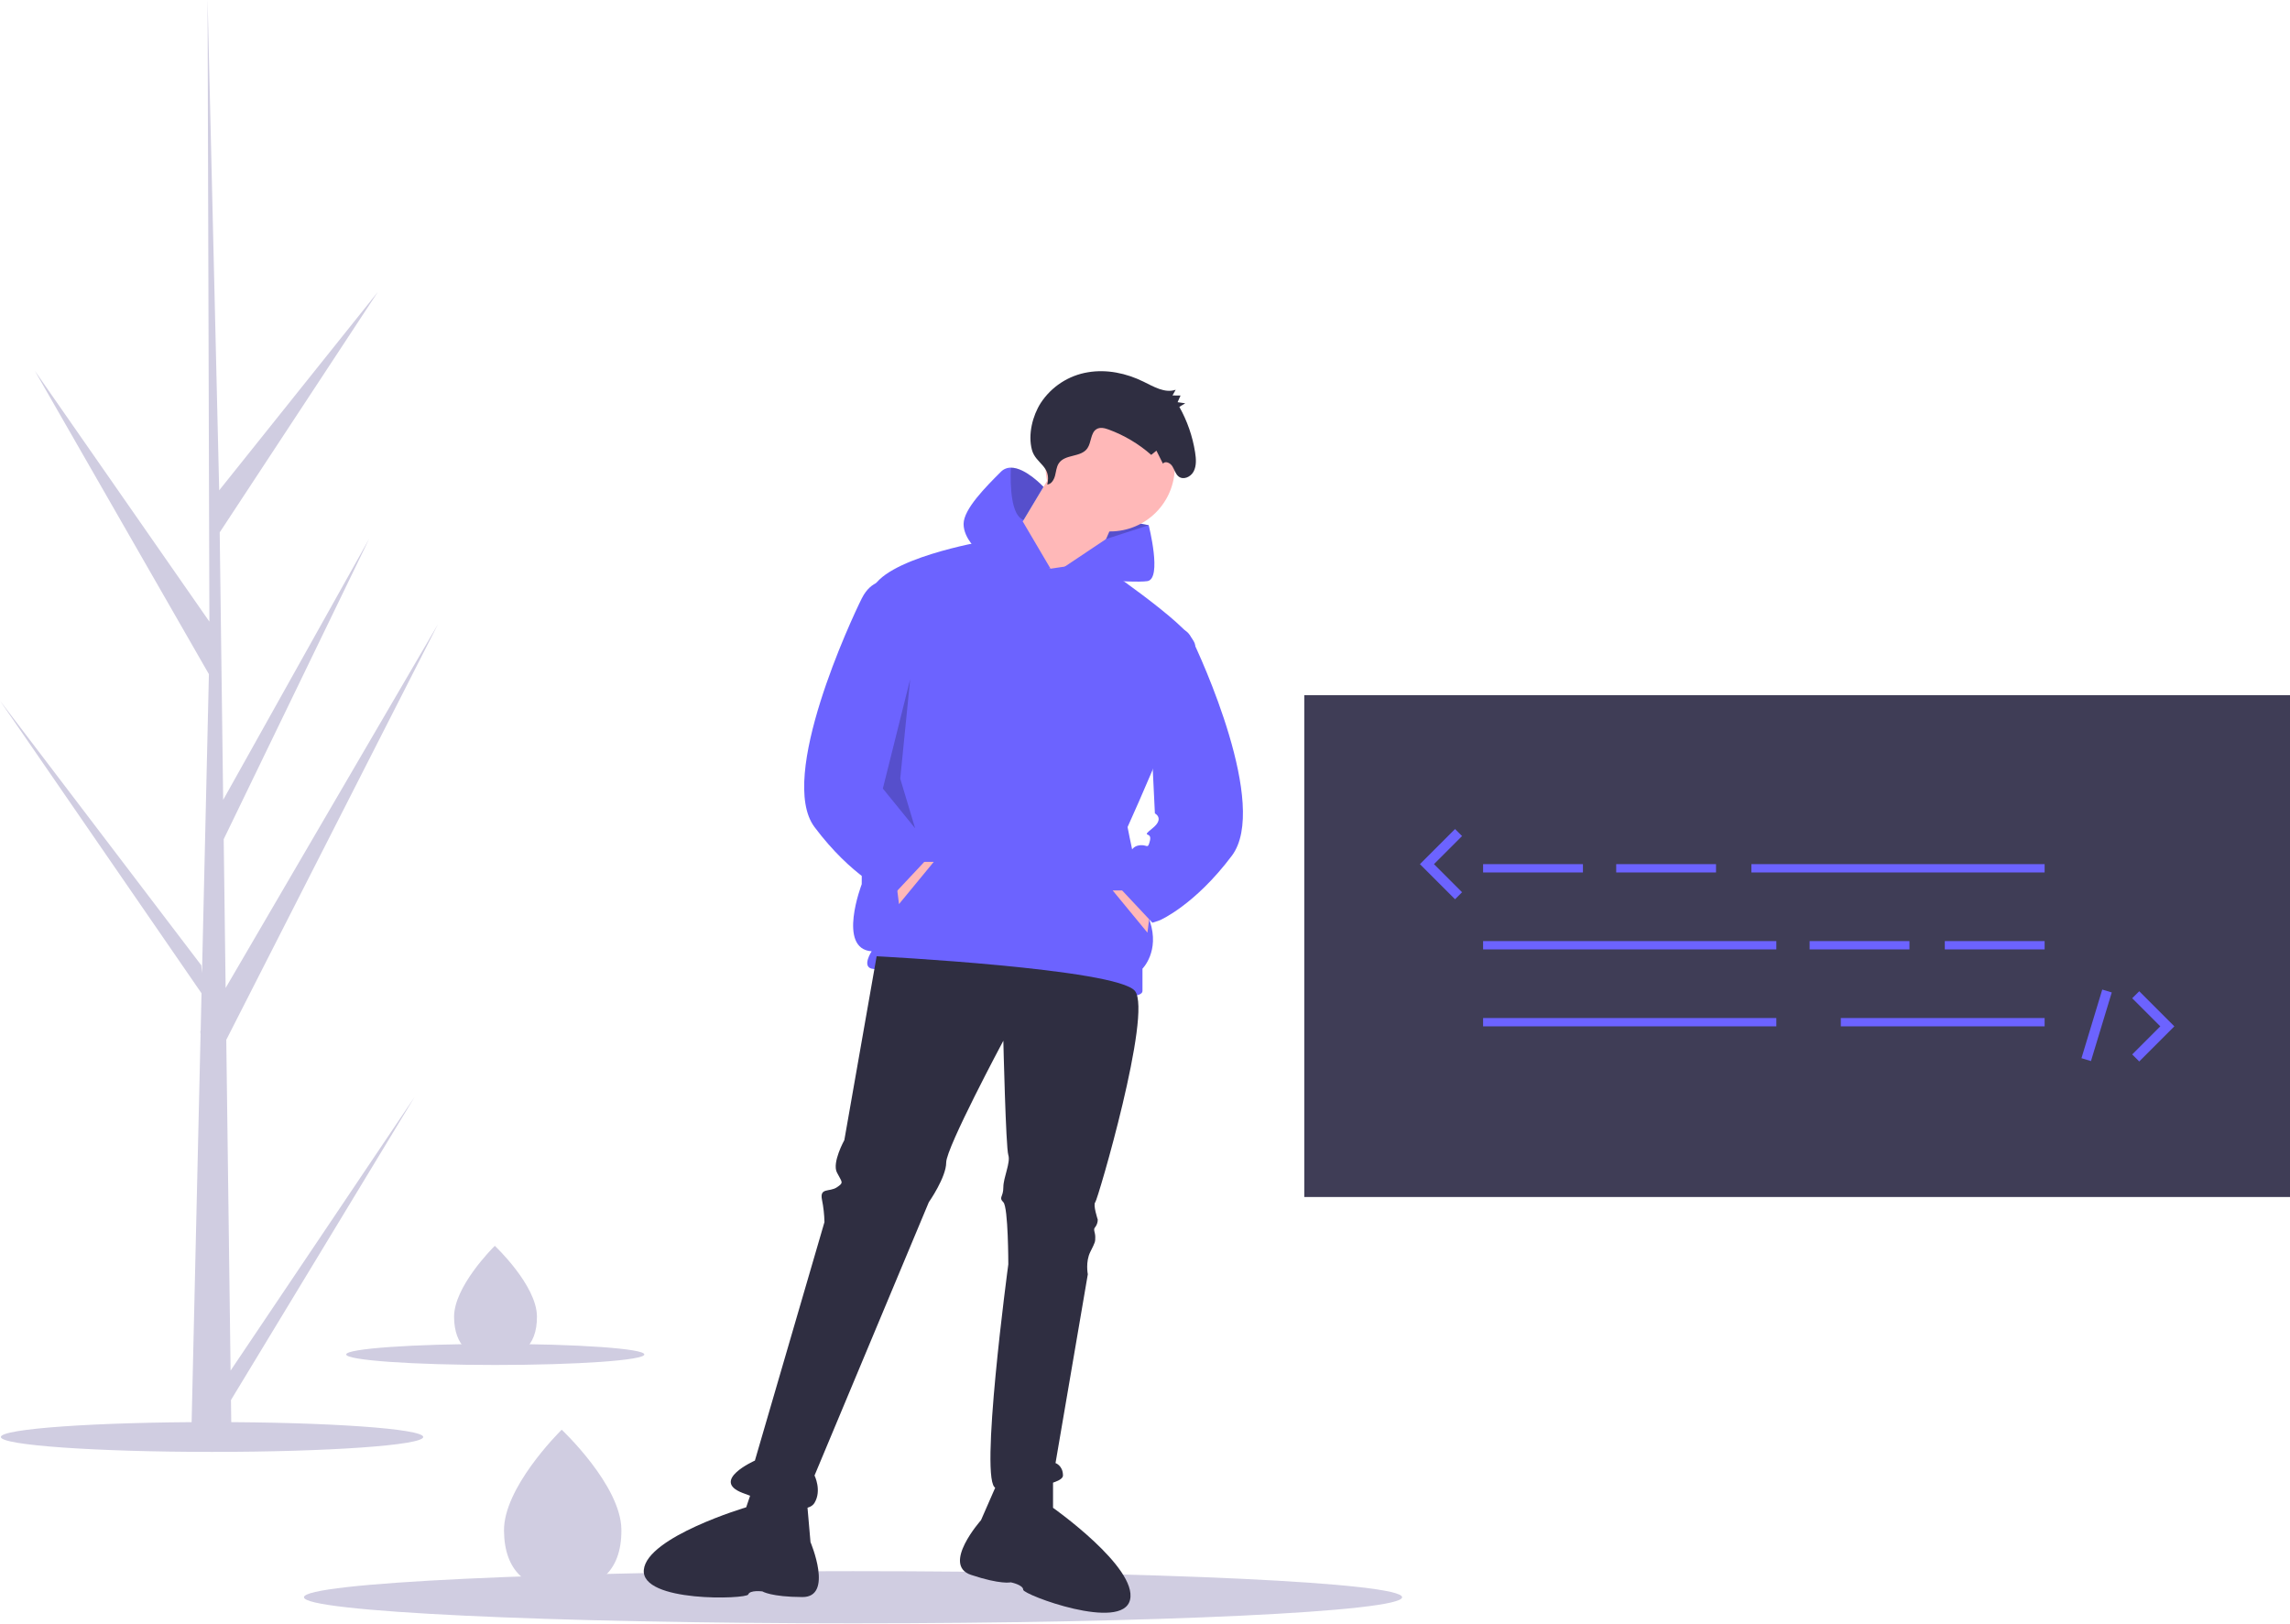
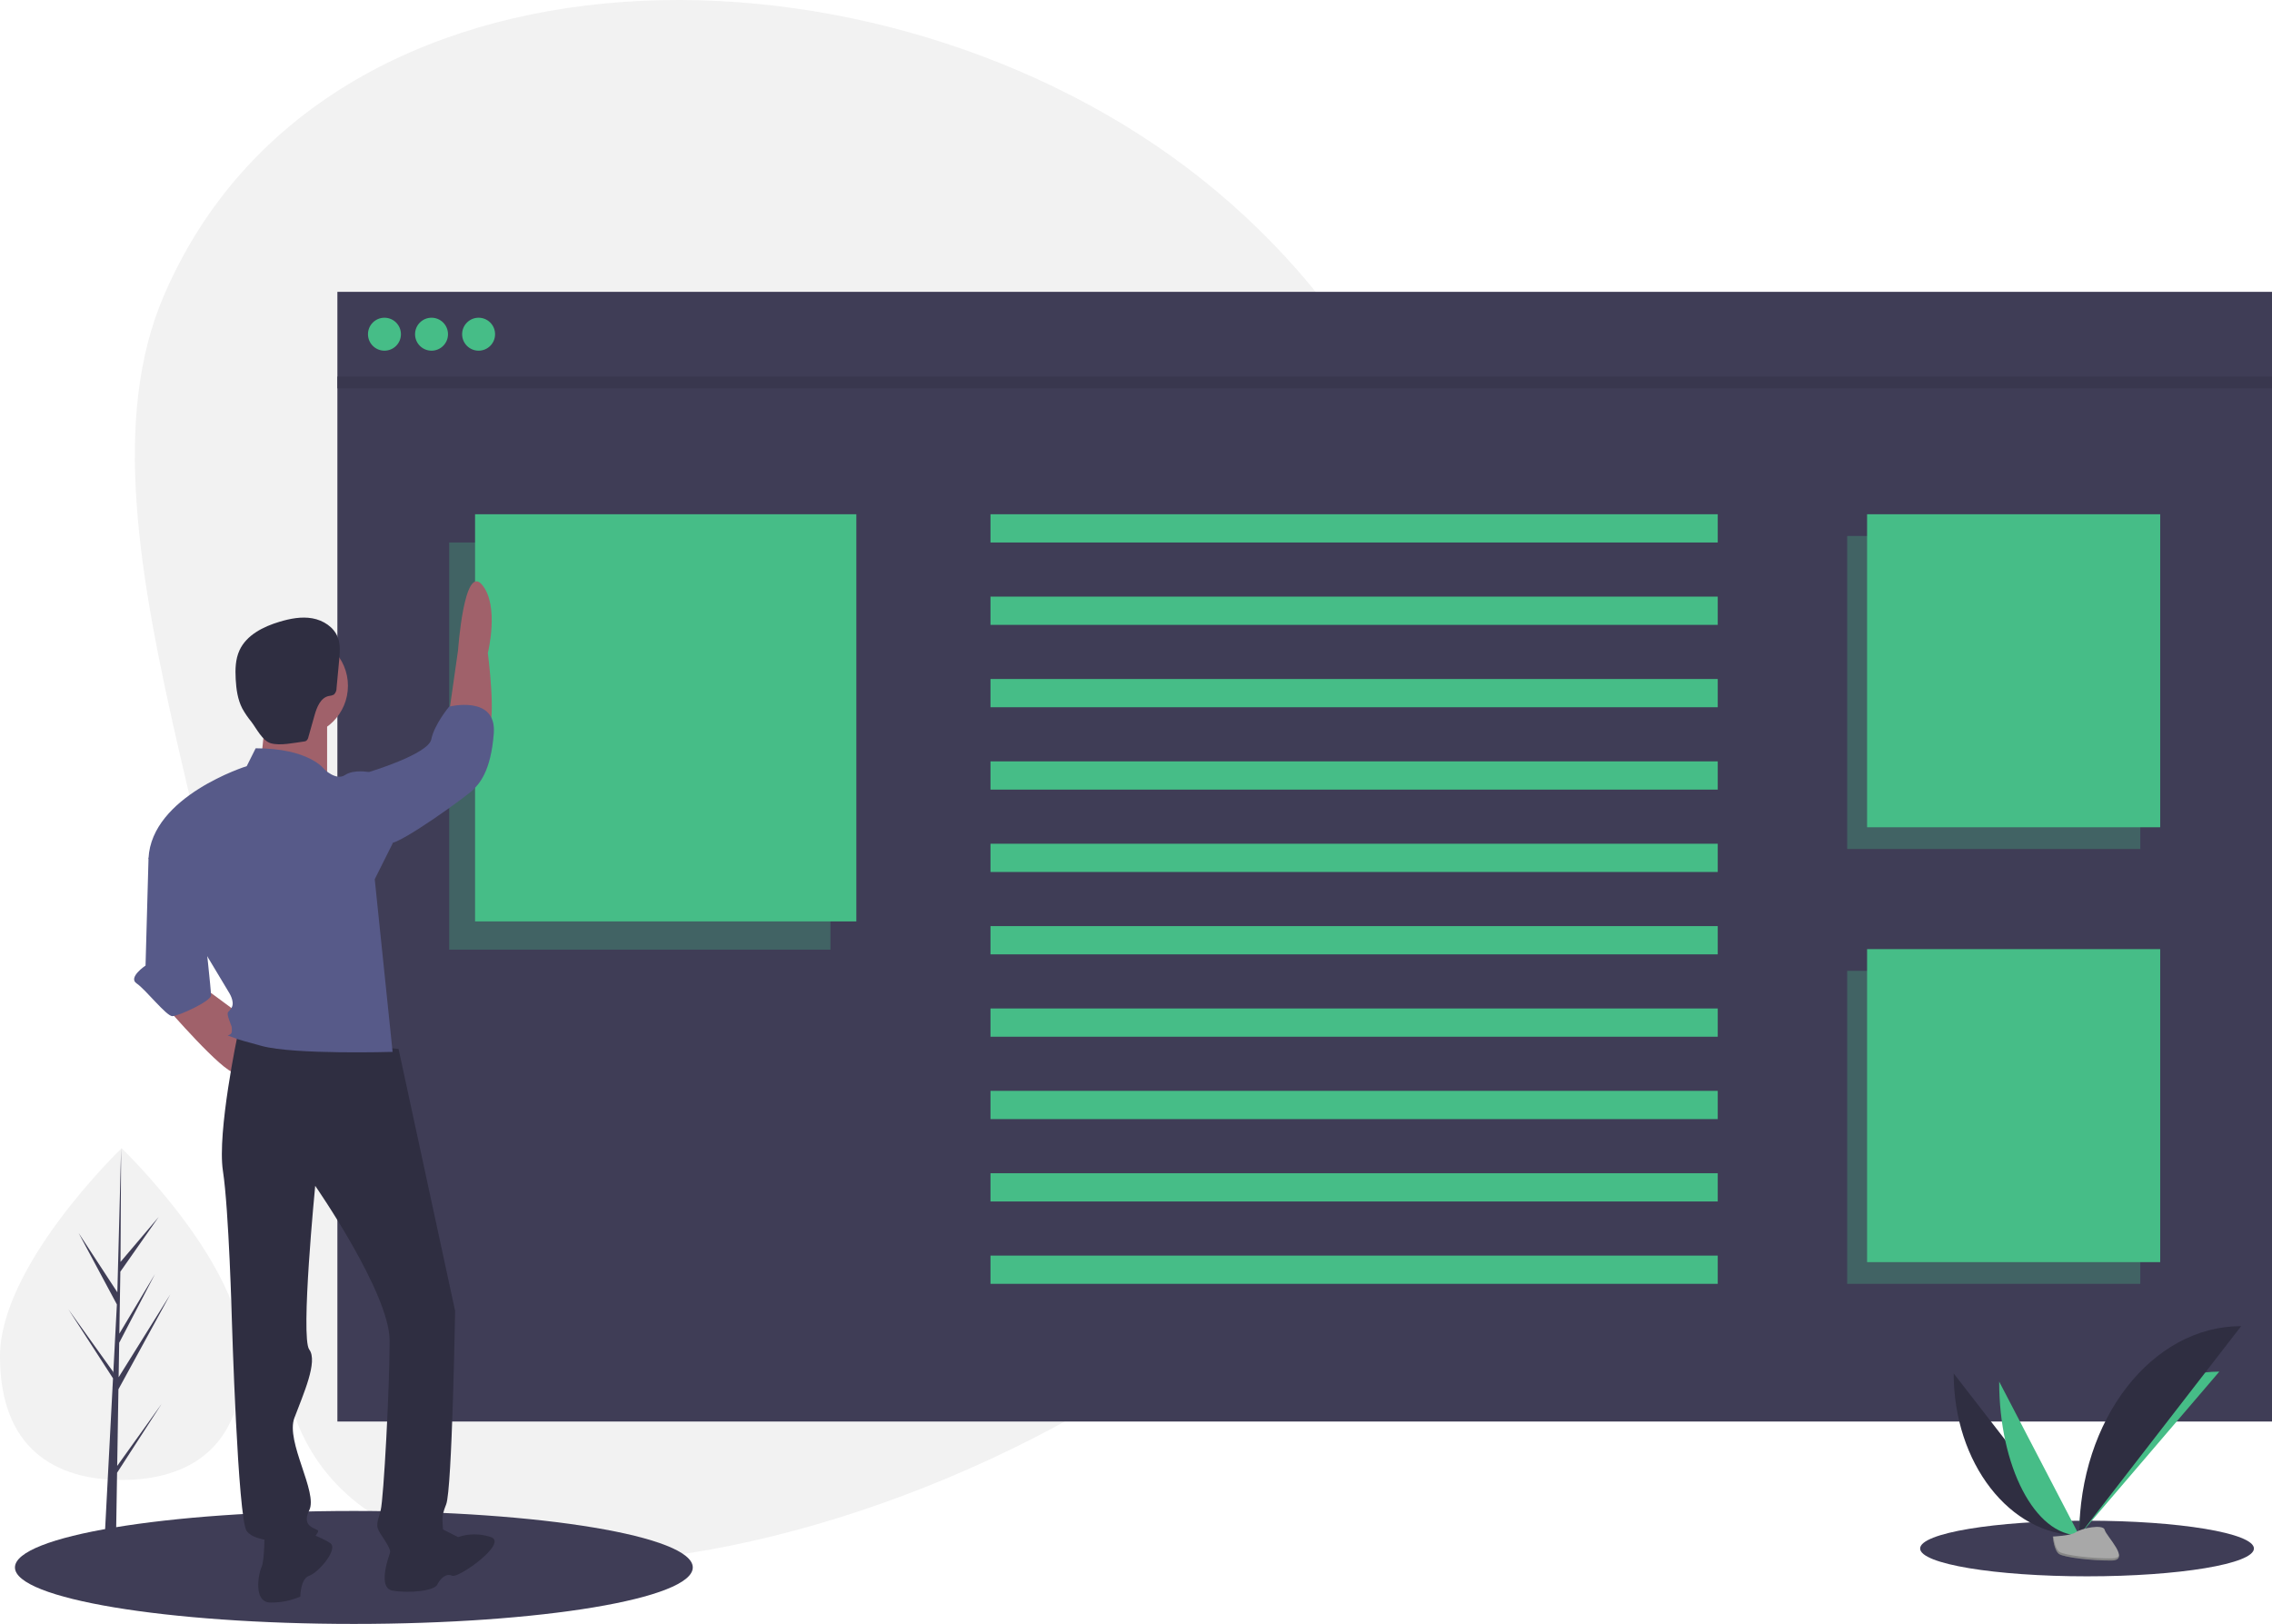
- <svg xmlns="http://www.w3.org/2000/svg" id="e4bbe722-77af-4dff-9d23-13f94132c30a" data-name="Layer 1" width="921.72" height="653.41" viewBox="0 0 921.72 653.41">
-   <ellipse cx="85.344" cy="578.41" rx="85" ry="6" fill="#d0cde1" />
-   <ellipse cx="343.344" cy="642.91" rx="221" ry="10.5" fill="#d0cde1" />
-   <polygon points="458.344 218.41 462.344 211.41 442.344 207.41 440.344 217.41 443.344 225.41 458.344 218.41" fill="#6c63ff" />
-   <polygon points="458.344 218.41 462.344 211.41 442.344 207.41 440.344 217.41 443.344 225.41 458.344 218.41" opacity="0.2" />
-   <circle cx="446.844" cy="187.91" r="26" fill="#ffb8b8" />
-   <polygon points="424.844 187.91 403.844 222.91 434.844 240.91 450.844 203.91 424.844 187.91" fill="#ffb8b8" />
-   <path d="M561.984,352.205l-27-11s-41,7-45,20-4,118-4,118-10,26,4,27c0,0-4,6,0,7s45,0,61,5,48,9,48,4v-9s7-7,3-19-9-38-9-38,30-66,27-74-39.627-32.738-39.627-32.738Z" transform="translate(-139.1401 -123.2952)" fill="#6c63ff" />
-   <polygon points="360.844 355.91 361.844 363.91 375.844 346.91 370.844 346.91 360.844 355.91" fill="#ffb8b8" />
-   <path d="M561.984,352.205l-29-7s-6-5-6-11,9-15,15-21a5.535,5.535,0,0,1,4.02-1.67c5.94-.05,13.14,7.74,13.14,7.74l-7.99,13.33-.36.59Z" transform="translate(-139.1401 -123.2952)" fill="#6c63ff" />
-   <path d="M584.337,340.263l17.147-5.559s5.5,21.5-.5,22.5-39-2-39-2Z" transform="translate(-139.1401 -123.2952)" fill="#6c63ff" />
-   <path d="M491.984,508.205l-13,74s-5,9-3,13,3,4,0,6-7,0-6,5a51.043,51.043,0,0,1,1,9l-28,96s-18,8-5,13,26,9,29,4,0-11,0-11l46-110s7-10,7-16,23-49,23-49,1,43,2,46-2,9-2,13-2,4,0,6,2,25,2,25-12,89-5,90,27-1,27-5-3-5-3-5l13-76s-1-5,1-9,2-4,2-6-1-3,0-4a4.938,4.938,0,0,0,1-3s-2-6-1-7,23-76,16-85S491.984,508.205,491.984,508.205Z" transform="translate(-139.1401 -123.2952)" fill="#2f2e41" />
-   <path d="M540.984,719.205l-7,16s-16,18-4,22,16,3,16,3,5,1,5,3,40,17,43,4-31-37-31-37v-12Z" transform="translate(-139.1401 -123.2952)" fill="#2f2e41" />
-   <path d="M463.849,726.611l1.514,17.398s9.402,22.172-3.247,22.124-16.119-2.276-16.119-2.276-5.057-.652-5.697,1.243S396.964,768.412,398.28,755.136s41.207-25.14,41.207-25.14L443.325,718.626Z" transform="translate(-139.1401 -123.2952)" fill="#2f2e41" />
-   <path d="M560.66,318.322c1.606-.108,2.677-1.858,3.121-3.524s.558-3.49,1.465-4.922c2.486-3.922,8.95-2.338,11.575-6.153,1.614-2.346,1.277-6.167,3.607-7.66,1.472-.943,3.348-.457,4.969.135a54.307,54.307,0,0,1,17.116,10.194l2.088-1.7,2.608,5.214c1.011-1.219,2.961-.274,3.81,1.082s1.26,3.088,2.47,4.076c1.929,1.574,4.941.241,6.11-2.041s.975-5.072.57-7.641a54.737,54.737,0,0,0-6.348-18.322l2.386-1.432-3.085-.441,1.181-2.679-3.232-.038,1.276-2.29c-4.344,1.491-8.834-1.24-12.983-3.275-6.941-3.405-14.748-5.039-22.284-3.774A28.168,28.168,0,0,0,558.027,285.508c-3.286,5.166-5.183,12.667-3.54,18.854C555.98,309.985,562.498,310.861,560.66,318.322Z" transform="translate(-139.1401 -123.2952)" fill="#2f2e41" />
-   <path d="M495.984,357.205s-6-1-10,7-34,72-19,92,29,26,29,26l3,1,15-16-5-7s0-7-4-8-4,2-5-2,4-1-1-5-1-6-1-6Z" transform="translate(-139.1401 -123.2952)" fill="#6c63ff" />
-   <polygon points="462.844 367.41 461.844 375.41 447.844 358.41 452.844 358.41 462.844 367.41" fill="#ffb8b8" />
-   <path d="M600.484,378.705s14-7,18,1,31.5,68,16.5,88-29,26-29,26l-3,1-15-16,5-7s0-7,4-8,4,2,5-2-4-1,1-5,1-6,1-6Z" transform="translate(-139.1401 -123.2952)" fill="#6c63ff" />
-   <polygon points="366.344 273.41 355.344 317.41 368.344 333.41 362.344 313.41 366.344 273.41" opacity="0.2" />
-   <path d="M559.144,319.275l-7.99,13.33c-5.02-1.74-5.44-13.39-5.15-21.07C551.944,311.485,559.144,319.275,559.144,319.275Z" transform="translate(-139.1401 -123.2952)" opacity="0.2" />
-   <path d="M389.248,738.971c.174,17.794-10.344,24.11-23.392,24.237q-.455.004-.905-.001-.907-.011-1.796-.065c-11.784-.719-20.998-7.161-21.16-23.709-.167-17.126,21.51-38.951,23.136-40.565l.003-.001c.062-.062.093-.092.093-.092S389.075,721.178,389.248,738.971Z" transform="translate(-139.1401 -123.2952)" fill="#d0cde1" />
-   <path d="M355.259,653.138c.123,12.561-7.302,17.019-16.512,17.108q-.321.003-.639-.001-.64-.008-1.268-.046c-8.318-.507-14.822-5.055-14.936-16.736-.118-12.089,15.183-27.495,16.331-28.634l.002-.001c.044-.043.066-.065.066-.065S355.136,640.578,355.259,653.138Z" transform="translate(-139.1401 -123.2952)" fill="#d0cde1" />
-   <ellipse cx="199.344" cy="545.184" rx="60" ry="4.235" fill="#d0cde1" />
-   <rect x="524.968" y="279.811" width="396.752" height="202" fill="#3f3d56" />
-   <rect x="596.945" y="347.829" width="40.18" height="3.348" fill="#6c63ff" />
-   <rect x="650.518" y="347.829" width="40.18" height="3.348" fill="#6c63ff" />
-   <rect x="728.366" y="378.801" width="40.18" height="3.348" fill="#6c63ff" />
-   <rect x="782.777" y="378.801" width="40.18" height="3.348" fill="#6c63ff" />
-   <rect x="704.928" y="347.829" width="118.028" height="3.348" fill="#6c63ff" />
-   <rect x="596.945" y="378.801" width="118.028" height="3.348" fill="#6c63ff" />
-   <rect x="596.945" y="409.773" width="118.028" height="3.348" fill="#6c63ff" />
-   <rect x="740.923" y="409.773" width="82.034" height="3.348" fill="#6c63ff" />
-   <polygon points="585.652 361.964 571.516 347.829 585.652 333.693 588.48 336.521 577.172 347.829 588.48 359.136 585.652 361.964" fill="#6c63ff" />
-   <polygon points="861.036 427.257 858.208 424.429 869.516 413.12 858.208 401.813 861.036 398.985 875.172 413.12 861.036 427.257" fill="#6c63ff" />
-   <rect x="968.591" y="533.998" width="28.864" height="4" transform="translate(45.81388 1198.014) rotate(-73.13998)" fill="#6c63ff" />
-   <path d="M231.951,674.977l74.068-110.146-73.916,121.996.155,12.394q-8.111.062-16.064-.27l3.674-159.32-.101-1.229.136-.237.352-15.055L139.14,405.343l81.017,106.499.288,3.182,2.775-120.372L153.16,272.554l70.259,100.951-.733-249.38.002-.83.024.816L227.362,320.657,291.213,240.82,227.571,337.589l1.394,107.67,58.756-105.082L229.181,461.088l.776,59.87,85.447-146.378L230.216,541.844Z" transform="translate(-139.1401 -123.2952)" fill="#d0cde1" />
+ <svg xmlns="http://www.w3.org/2000/svg" id="fda871d6-4a4f-49fc-88be-f761f3bd5c82" data-name="Layer 1" width="965.353" height="690.003" viewBox="0 0 965.353 690.003">
+   <path d="M220.676,681.319c0,38.918-23.136,52.507-51.676,52.507s-51.676-13.589-51.676-52.507S169,592.89,169,592.89,220.676,642.401,220.676,681.319Z" transform="translate(-117.3237 -104.9986)" fill="#f2f2f2" />
+   <polygon points="49.794 622.874 50.323 590.303 72.349 550.008 50.406 585.193 50.644 570.548 65.824 541.395 50.707 566.672 50.707 566.673 51.135 540.332 67.39 517.123 51.202 536.19 51.469 487.892 49.789 551.83 49.927 549.193 33.401 523.896 49.662 554.256 48.122 583.674 48.077 582.893 29.024 556.272 48.019 585.651 47.826 589.33 47.792 589.385 47.808 589.687 43.901 664.322 49.121 664.322 49.747 625.772 68.695 596.464 49.794 622.874" fill="#3f3d56" />
+   <path d="M628.119,181.264c135.674,108.109,158.02,305.734,49.912,441.408s-437.368,223.344-441.408,49.912c-4.066-174.543-93.881-338.111-49.912-441.408C254.655,71.555,492.445,73.155,628.119,181.264Z" transform="translate(-117.3237 -104.9986)" fill="#f2f2f2" />
+   <ellipse cx="150.353" cy="666.003" rx="144" ry="24" fill="#3f3d56" />
+   <ellipse cx="886.762" cy="657.956" rx="70.914" ry="11.819" fill="#3f3d56" />
+   <rect x="143.353" y="160.003" width="822" height="444" fill="#3f3d56" />
+   <rect x="143.353" y="124.003" width="822" height="41" fill="#3f3d56" />
+   <circle cx="163.353" cy="142.003" r="7" fill="#46bd87" />
+   <circle cx="183.353" cy="142.003" r="7" fill="#46bd87" />
+   <circle cx="203.353" cy="142.003" r="7" fill="#46bd87" />
+   <rect x="143.353" y="160.003" width="822" height="5" opacity="0.1" />
+   <rect x="190.853" y="230.503" width="162" height="173" fill="#46bd87" opacity="0.3" />
+   <rect x="201.853" y="218.503" width="162" height="173" fill="#46bd87" />
+   <rect x="784.853" y="227.728" width="124.543" height="133" fill="#46bd87" opacity="0.3" />
+   <rect x="793.309" y="218.503" width="124.543" height="133" fill="#46bd87" />
+   <rect x="784.853" y="412.503" width="124.543" height="133" fill="#46bd87" opacity="0.3" />
+   <rect x="793.309" y="403.277" width="124.543" height="133" fill="#46bd87" />
+   <rect x="420.853" y="218.503" width="309" height="12" fill="#46bd87" />
+   <rect x="420.853" y="253.503" width="309" height="12" fill="#46bd87" />
+   <rect x="420.853" y="288.503" width="309" height="12" fill="#46bd87" />
+   <rect x="420.853" y="323.503" width="309" height="12" fill="#46bd87" />
+   <rect x="420.853" y="358.503" width="309" height="12" fill="#46bd87" />
+   <rect x="420.853" y="393.503" width="309" height="12" fill="#46bd87" />
+   <rect x="420.853" y="428.503" width="309" height="12" fill="#46bd87" />
+   <rect x="420.853" y="463.503" width="309" height="12" fill="#46bd87" />
+   <rect x="420.853" y="498.503" width="309" height="12" fill="#46bd87" />
+   <rect x="420.853" y="533.503" width="309" height="12" fill="#46bd87" />
+   <circle cx="126.339" cy="291.382" r="21.5" fill="#a0616a" />
+   <path d="M229.751,406.498s0,22.765-3.794,25.294,30.353,5.059,30.353,5.059V407.763Z" transform="translate(-117.3237 -104.9986)" fill="#a0616a" />
+   <path d="M188.015,532.969S212.045,560.793,217.104,560.793,227.222,541.822,227.222,541.822l-24.03-17.706Z" transform="translate(-117.3237 -104.9986)" fill="#a0616a" />
+   <path d="M308.163,407.763l3.794-26.559s2.529-36.677,10.118-27.824,2.529,29.088,2.529,29.088,3.794,29.088,0,32.882S308.163,407.763,308.163,407.763Z" transform="translate(-117.3237 -104.9986)" fill="#a0616a" />
+   <path d="M286.663,550.675l-68.294-6.324s-8.853,41.735-6.324,58.177,3.794,63.236,3.794,63.236,2.529,84.736,6.324,89.794,16.441,3.794,20.235,6.324,10.118-5.059,10.118-6.324-7.588-1.265-3.794-8.853-10.118-29.088-6.324-39.206,10.118-24.029,6.324-29.088,2.529-69.559,2.529-69.559,31.618,45.53,31.618,65.765-2.529,67.03-3.794,72.089-2.529,6.324,0,10.118,5.059,7.588,3.794,8.853,22.765,0,22.765-7.588-1.265-7.588,1.265-13.912,3.794-82.206,3.794-82.206Z" transform="translate(-117.3237 -104.9986)" fill="#2f2e41" />
+   <path d="M225.957,422.939l-3.794,7.588s-40.471,12.647-41.735,39.206l34.147,56.912s2.529,3.794,1.265,6.324-2.529,1.265-1.265,5.059,1.265,2.529,1.265,5.059-3.794,1.265,0,2.529-1.265,0,12.647,3.794,55.647,2.529,55.647,2.529l-7.588-73.353L284.134,463.41l-10.118-30.353s-6.324-1.265-10.118,1.265-8.853-2.529-8.853-2.529S248.722,422.939,225.957,422.939Z" transform="translate(-117.3237 -104.9986)" fill="#575a89" />
+   <path d="M267.692,434.322l6.324-1.265s25.294-7.588,26.559-13.912,7.588-13.912,7.588-13.912,20.235-5.059,18.971,11.382-6.324,21.5-8.853,24.029S287.928,463.41,282.869,463.41,267.692,434.322,267.692,434.322Z" transform="translate(-117.3237 -104.9986)" fill="#575a89" />
+   <path d="M182.957,464.675l-2.529,5.059-1.265,45.53s-7.588,5.059-3.794,7.588,12.647,13.912,15.177,13.912,16.441-6.324,16.441-8.853-2.529-25.294-2.529-25.294Z" transform="translate(-117.3237 -104.9986)" fill="#575a89" />
+   <path d="M229.751,755.558s0,12.647-1.265,15.177-3.794,15.177,3.794,15.177a30.69,30.69,0,0,0,12.647-2.529s0-7.588,3.794-8.853,12.647-11.382,8.853-13.912-11.382-5.059-11.382-5.059Z" transform="translate(-117.3237 -104.9986)" fill="#2f2e41" />
+   <path d="M284.134,761.882s-7.588,17.706,0,18.971,17.706,0,18.971-2.529,3.794-5.059,6.324-3.794S333.457,760.617,325.869,758.088a21.897,21.897,0,0,0-13.912,0l-7.588-3.794Z" transform="translate(-117.3237 -104.9986)" fill="#2f2e41" />
+   <path d="M246.381,420.078a2.598,2.598,0,0,0,1.029-.284,2.659,2.659,0,0,0,.959-1.66l2.583-9.151c.98-3.472,2.554-7.528,6.087-8.262a5.741,5.741,0,0,0,2.131-.567,3.69,3.69,0,0,0,1.157-2.854l1.107-11.828c.299-3.198.583-6.523-.532-9.535-1.645-4.443-6.157-7.368-10.819-8.209s-9.465.1-14.003,1.459c-6.884,2.062-14.013,5.613-17.004,12.147-1.732,3.783-1.838,8.097-1.607,12.251.238,4.277.833,8.638,2.799,12.444a37.301,37.301,0,0,0,3.791,5.572c2.135,2.763,4.754,8.166,8.287,9.197C236.329,421.961,242.344,420.602,246.381,420.078Z" transform="translate(-117.3237 -104.9986)" fill="#2f2e41" />
+   <path d="M947.429,688.571c0,38.029,23.857,68.802,53.341,68.802" transform="translate(-117.3237 -104.9986)" fill="#2f2e41" />
+   <path d="M1000.769,757.373c0-38.456,26.623-69.575,59.525-69.575" transform="translate(-117.3237 -104.9986)" fill="#46bd87" />
+   <path d="M966.755,692.019c0,36.124,15.213,65.354,34.014,65.354" transform="translate(-117.3237 -104.9986)" fill="#46bd87" />
+   <path d="M1000.769,757.373c0-49.139,30.773-88.901,68.802-88.901" transform="translate(-117.3237 -104.9986)" fill="#2f2e41" />
+   <path d="M989.548,757.858s7.565-.233,9.844-1.856,11.636-3.562,12.202-.958,11.368,12.949,2.828,13.018-19.844-1.33-22.119-2.716S989.548,757.858,989.548,757.858Z" transform="translate(-117.3237 -104.9986)" fill="#a8a8a8" />
+   <path d="M1014.574,767.155c-8.54.069-19.844-1.33-22.119-2.716-1.733-1.056-2.423-4.843-2.654-6.59-.16.007-.253.01-.253.01s.479,6.101,2.755,7.487,13.579,2.785,22.119,2.716c2.465-.02,3.317-.897,3.27-2.196C1017.349,766.65,1016.409,767.14,1014.574,767.155Z" transform="translate(-117.3237 -104.9986)" opacity="0.2" />
</svg>
